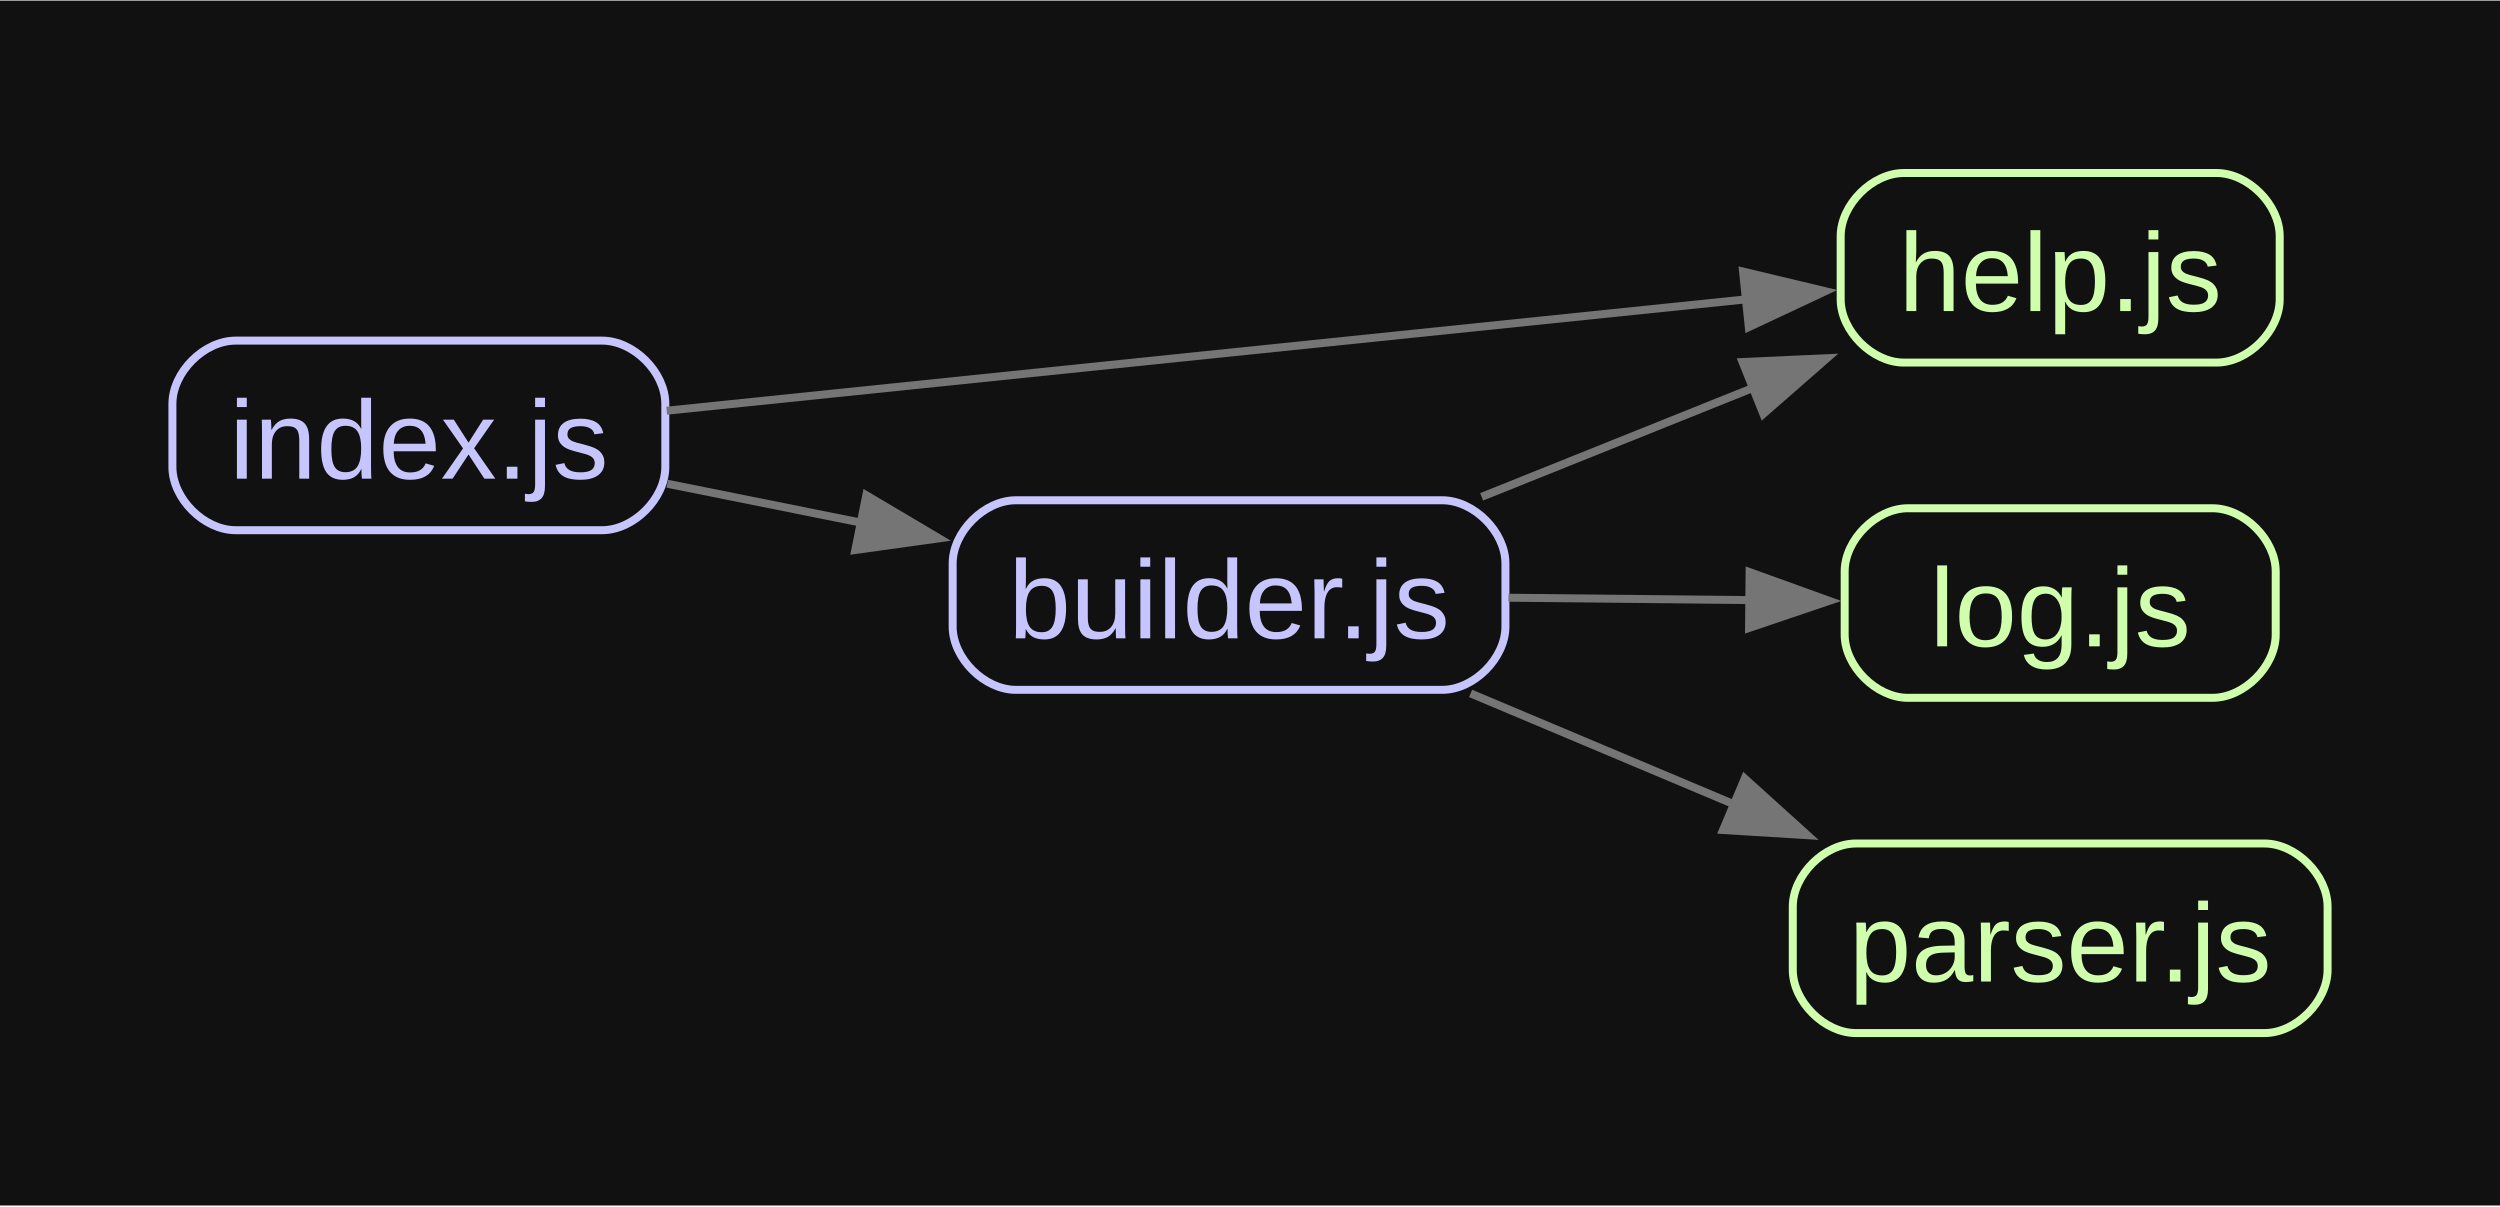
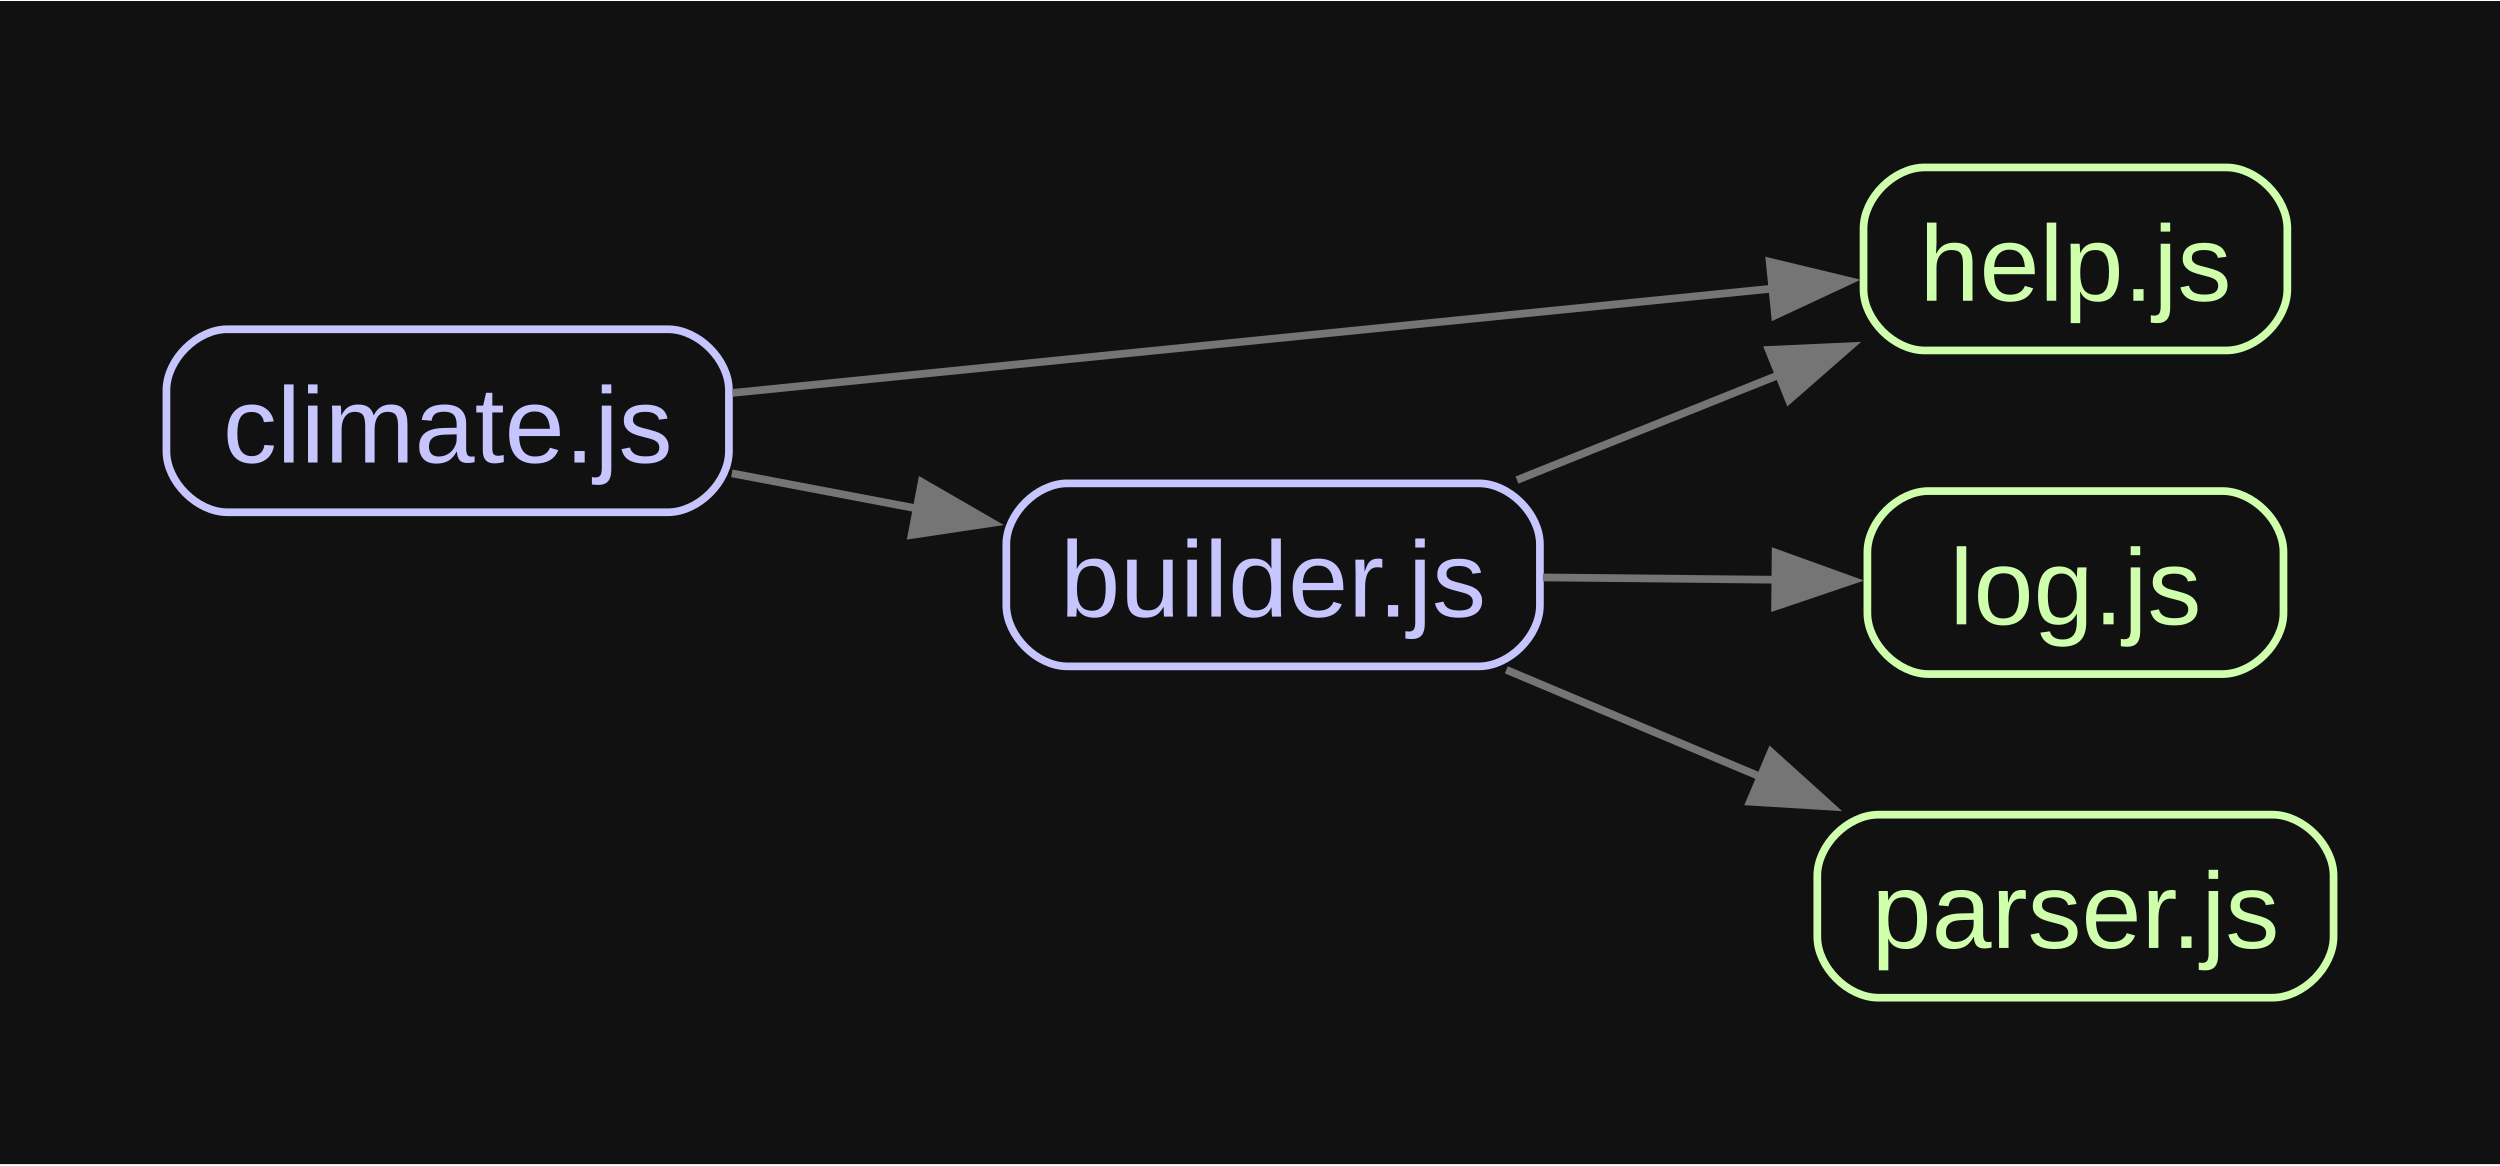
- <svg xmlns="http://www.w3.org/2000/svg" width="313pt" height="151pt" viewBox="0.00 0.00 313.20 150.95">
+ <svg xmlns="http://www.w3.org/2000/svg" width="324pt" height="151pt" viewBox="0.00 0.00 324.45 150.95">
  <g id="graph0" class="graph" transform="scale(1 1) rotate(0) translate(21.6 129.35)">
-     <polygon fill="#111111" stroke="none" points="-21.6,21.6 -21.6,-129.35 291.6,-129.35 291.6,21.6 -21.6,21.6" />
+     <polygon fill="#111111" stroke="none" points="-21.6,21.6 -21.6,-129.35 302.85,-129.35 302.85,21.6 -21.6,21.6" />
    <g id="node1" class="node">
-       <path fill="none" stroke="#c6c5fe" d="M159.08,-66.75C159.08,-66.75 105.67,-66.75 105.67,-66.75 101.71,-66.75 97.75,-62.79 97.75,-58.83 97.75,-58.83 97.75,-50.92 97.75,-50.92 97.75,-46.96 101.71,-43 105.67,-43 105.67,-43 159.08,-43 159.08,-43 163.04,-43 167,-46.96 167,-50.92 167,-50.92 167,-58.83 167,-58.83 167,-62.79 163.04,-66.75 159.08,-66.75" />
-       <text text-anchor="middle" x="132.38" y="-49.45" font-family="Arial" font-size="14.00" fill="#c6c5fe">builder.js</text>
+       <path fill="none" stroke="#c6c5fe" d="M170.33,-66.75C170.33,-66.75 116.92,-66.75 116.92,-66.75 112.96,-66.75 109,-62.79 109,-58.83 109,-58.83 109,-50.92 109,-50.92 109,-46.96 112.96,-43 116.92,-43 116.92,-43 170.33,-43 170.33,-43 174.29,-43 178.25,-46.96 178.25,-50.92 178.25,-50.92 178.25,-58.83 178.25,-58.83 178.25,-62.79 174.29,-66.75 170.33,-66.75" />
+       <text text-anchor="middle" x="143.62" y="-49.45" font-family="Arial" font-size="14.00" fill="#c6c5fe">builder.js</text>
    </g>
    <g id="node2" class="node">
-       <path fill="none" stroke="#cfffac" d="M256.08,-107.75C256.08,-107.75 216.92,-107.75 216.92,-107.75 212.96,-107.75 209,-103.79 209,-99.83 209,-99.83 209,-91.92 209,-91.92 209,-87.96 212.96,-84 216.92,-84 216.92,-84 256.08,-84 256.08,-84 260.04,-84 264,-87.96 264,-91.92 264,-91.92 264,-99.83 264,-99.83 264,-103.79 260.04,-107.75 256.08,-107.75" />
-       <text text-anchor="middle" x="236.5" y="-90.45" font-family="Arial" font-size="14.00" fill="#cfffac">help.js</text>
+       <path fill="none" stroke="#cfffac" d="M267.33,-107.75C267.33,-107.75 228.17,-107.75 228.17,-107.75 224.21,-107.75 220.25,-103.79 220.25,-99.83 220.25,-99.83 220.25,-91.92 220.25,-91.92 220.25,-87.96 224.21,-84 228.17,-84 228.17,-84 267.33,-84 267.33,-84 271.29,-84 275.25,-87.96 275.25,-91.92 275.25,-91.92 275.25,-99.83 275.25,-99.83 275.25,-103.79 271.29,-107.75 267.33,-107.75" />
+       <text text-anchor="middle" x="247.75" y="-90.45" font-family="Arial" font-size="14.00" fill="#cfffac">help.js</text>
    </g>
    <g id="edge1" class="edge">
-       <path fill="none" stroke="#757575" d="M164.02,-67.18C174.79,-71.5 187.02,-76.41 198.27,-80.93" />
-       <polygon fill="#757575" stroke="#757575" points="196.7,-84.07 207.29,-84.55 199.31,-77.57 196.7,-84.07" />
+       <path fill="none" stroke="#757575" d="M175.27,-67.18C186.04,-71.5 198.27,-76.41 209.52,-80.93" />
+       <polygon fill="#757575" stroke="#757575" points="207.95,-84.07 218.54,-84.55 210.56,-77.57 207.95,-84.07" />
    </g>
    <g id="node3" class="node">
-       <path fill="none" stroke="#cfffac" d="M255.58,-65.75C255.58,-65.75 217.42,-65.75 217.42,-65.75 213.46,-65.75 209.5,-61.79 209.5,-57.83 209.5,-57.83 209.5,-49.92 209.5,-49.92 209.5,-45.96 213.46,-42 217.42,-42 217.42,-42 255.58,-42 255.58,-42 259.54,-42 263.5,-45.96 263.5,-49.92 263.5,-49.92 263.5,-57.83 263.5,-57.83 263.5,-61.79 259.54,-65.75 255.58,-65.75" />
-       <text text-anchor="middle" x="236.5" y="-48.45" font-family="Arial" font-size="14.00" fill="#cfffac">log.js</text>
+       <path fill="none" stroke="#cfffac" d="M266.83,-65.75C266.83,-65.75 228.67,-65.75 228.67,-65.75 224.71,-65.75 220.75,-61.79 220.75,-57.83 220.75,-57.83 220.75,-49.92 220.75,-49.92 220.75,-45.96 224.71,-42 228.67,-42 228.67,-42 266.83,-42 266.83,-42 270.79,-42 274.75,-45.96 274.75,-49.92 274.75,-49.92 274.75,-57.83 274.75,-57.83 274.75,-61.79 270.79,-65.75 266.83,-65.75" />
+       <text text-anchor="middle" x="247.75" y="-48.45" font-family="Arial" font-size="14.00" fill="#cfffac">log.js</text>
    </g>
    <g id="edge2" class="edge">
-       <path fill="none" stroke="#757575" d="M167.38,-54.54C177.14,-54.45 187.84,-54.34 197.8,-54.24" />
-       <polygon fill="#757575" stroke="#757575" points="197.59,-57.75 207.56,-54.15 197.52,-50.75 197.59,-57.75" />
+       <path fill="none" stroke="#757575" d="M178.63,-54.54C188.39,-54.45 199.09,-54.34 209.05,-54.24" />
+       <polygon fill="#757575" stroke="#757575" points="208.84,-57.75 218.81,-54.15 208.77,-50.75 208.84,-57.75" />
    </g>
    <g id="node4" class="node">
-       <path fill="none" stroke="#cfffac" d="M262.08,-23.75C262.08,-23.75 210.92,-23.75 210.92,-23.75 206.96,-23.75 203,-19.79 203,-15.83 203,-15.83 203,-7.92 203,-7.92 203,-3.96 206.96,0 210.92,0 210.92,0 262.08,0 262.08,0 266.04,0 270,-3.96 270,-7.92 270,-7.92 270,-15.83 270,-15.83 270,-19.79 266.04,-23.75 262.08,-23.75" />
-       <text text-anchor="middle" x="236.5" y="-6.45" font-family="Arial" font-size="14.00" fill="#cfffac">parser.js</text>
+       <path fill="none" stroke="#cfffac" d="M273.33,-23.75C273.33,-23.75 222.17,-23.75 222.17,-23.75 218.21,-23.75 214.25,-19.79 214.25,-15.83 214.25,-15.83 214.25,-7.92 214.25,-7.92 214.25,-3.96 218.21,0 222.17,0 222.17,0 273.33,0 273.33,0 277.29,0 281.25,-3.96 281.25,-7.92 281.25,-7.92 281.25,-15.83 281.25,-15.83 281.25,-19.79 277.29,-23.75 273.33,-23.75" />
+       <text text-anchor="middle" x="247.75" y="-6.45" font-family="Arial" font-size="14.00" fill="#cfffac">parser.js</text>
    </g>
    <g id="edge3" class="edge">
-       <path fill="none" stroke="#757575" d="M162.64,-42.55C173,-38.19 184.84,-33.21 195.92,-28.54" />
-       <polygon fill="#757575" stroke="#757575" points="196.98,-31.89 204.84,-24.79 194.26,-25.44 196.98,-31.89" />
+       <path fill="none" stroke="#757575" d="M173.89,-42.55C184.25,-38.19 196.09,-33.21 207.17,-28.54" />
+       <polygon fill="#757575" stroke="#757575" points="208.23,-31.89 216.09,-24.79 205.51,-25.44 208.23,-31.89" />
    </g>
    <g id="node5" class="node">
-       <path fill="none" stroke="#c6c5fe" d="M53.83,-86.75C53.83,-86.75 7.92,-86.75 7.92,-86.75 3.96,-86.75 0,-82.79 0,-78.83 0,-78.83 0,-70.92 0,-70.92 0,-66.96 3.96,-63 7.92,-63 7.92,-63 53.83,-63 53.83,-63 57.79,-63 61.75,-66.96 61.75,-70.92 61.75,-70.92 61.75,-78.83 61.75,-78.83 61.75,-82.79 57.79,-86.75 53.83,-86.75" />
-       <text text-anchor="middle" x="30.88" y="-69.45" font-family="Arial" font-size="14.00" fill="#c6c5fe">index.js</text>
+       <path fill="none" stroke="#c6c5fe" d="M65.08,-86.75C65.08,-86.75 7.92,-86.75 7.92,-86.75 3.96,-86.75 0,-82.79 0,-78.83 0,-78.83 0,-70.92 0,-70.92 0,-66.96 3.96,-63 7.92,-63 7.92,-63 65.08,-63 65.08,-63 69.04,-63 73,-66.96 73,-70.92 73,-70.92 73,-78.83 73,-78.83 73,-82.79 69.04,-86.75 65.08,-86.75" />
+       <text text-anchor="middle" x="36.5" y="-69.45" font-family="Arial" font-size="14.00" fill="#c6c5fe">climate.js</text>
    </g>
    <g id="edge4" class="edge">
-       <path fill="none" stroke="#757575" d="M62,-68.82C69.71,-67.27 78.16,-65.57 86.44,-63.91" />
-       <polygon fill="#757575" stroke="#757575" points="86.93,-67.38 96.04,-61.98 85.55,-60.52 86.93,-67.38" />
+       <path fill="none" stroke="#757575" d="M73.38,-68.05C81.15,-66.57 89.45,-64.99 97.51,-63.46" />
+       <polygon fill="#757575" stroke="#757575" points="98.02,-66.92 107.19,-61.62 96.71,-60.05 98.02,-66.92" />
    </g>
    <g id="edge5" class="edge">
-       <path fill="none" stroke="#757575" d="M61.92,-77.97C97.81,-81.68 157.92,-87.87 197.13,-91.92" />
-       <polygon fill="#757575" stroke="#757575" points="196.77,-95.4 207.08,-92.94 197.49,-88.44 196.77,-95.4" />
+       <path fill="none" stroke="#757575" d="M73.47,-78.49C111.17,-82.27 170.16,-88.19 208.64,-92.05" />
+       <polygon fill="#757575" stroke="#757575" points="208.07,-95.51 218.37,-93.03 208.77,-88.55 208.07,-95.51" />
    </g>
  </g>
</svg>
